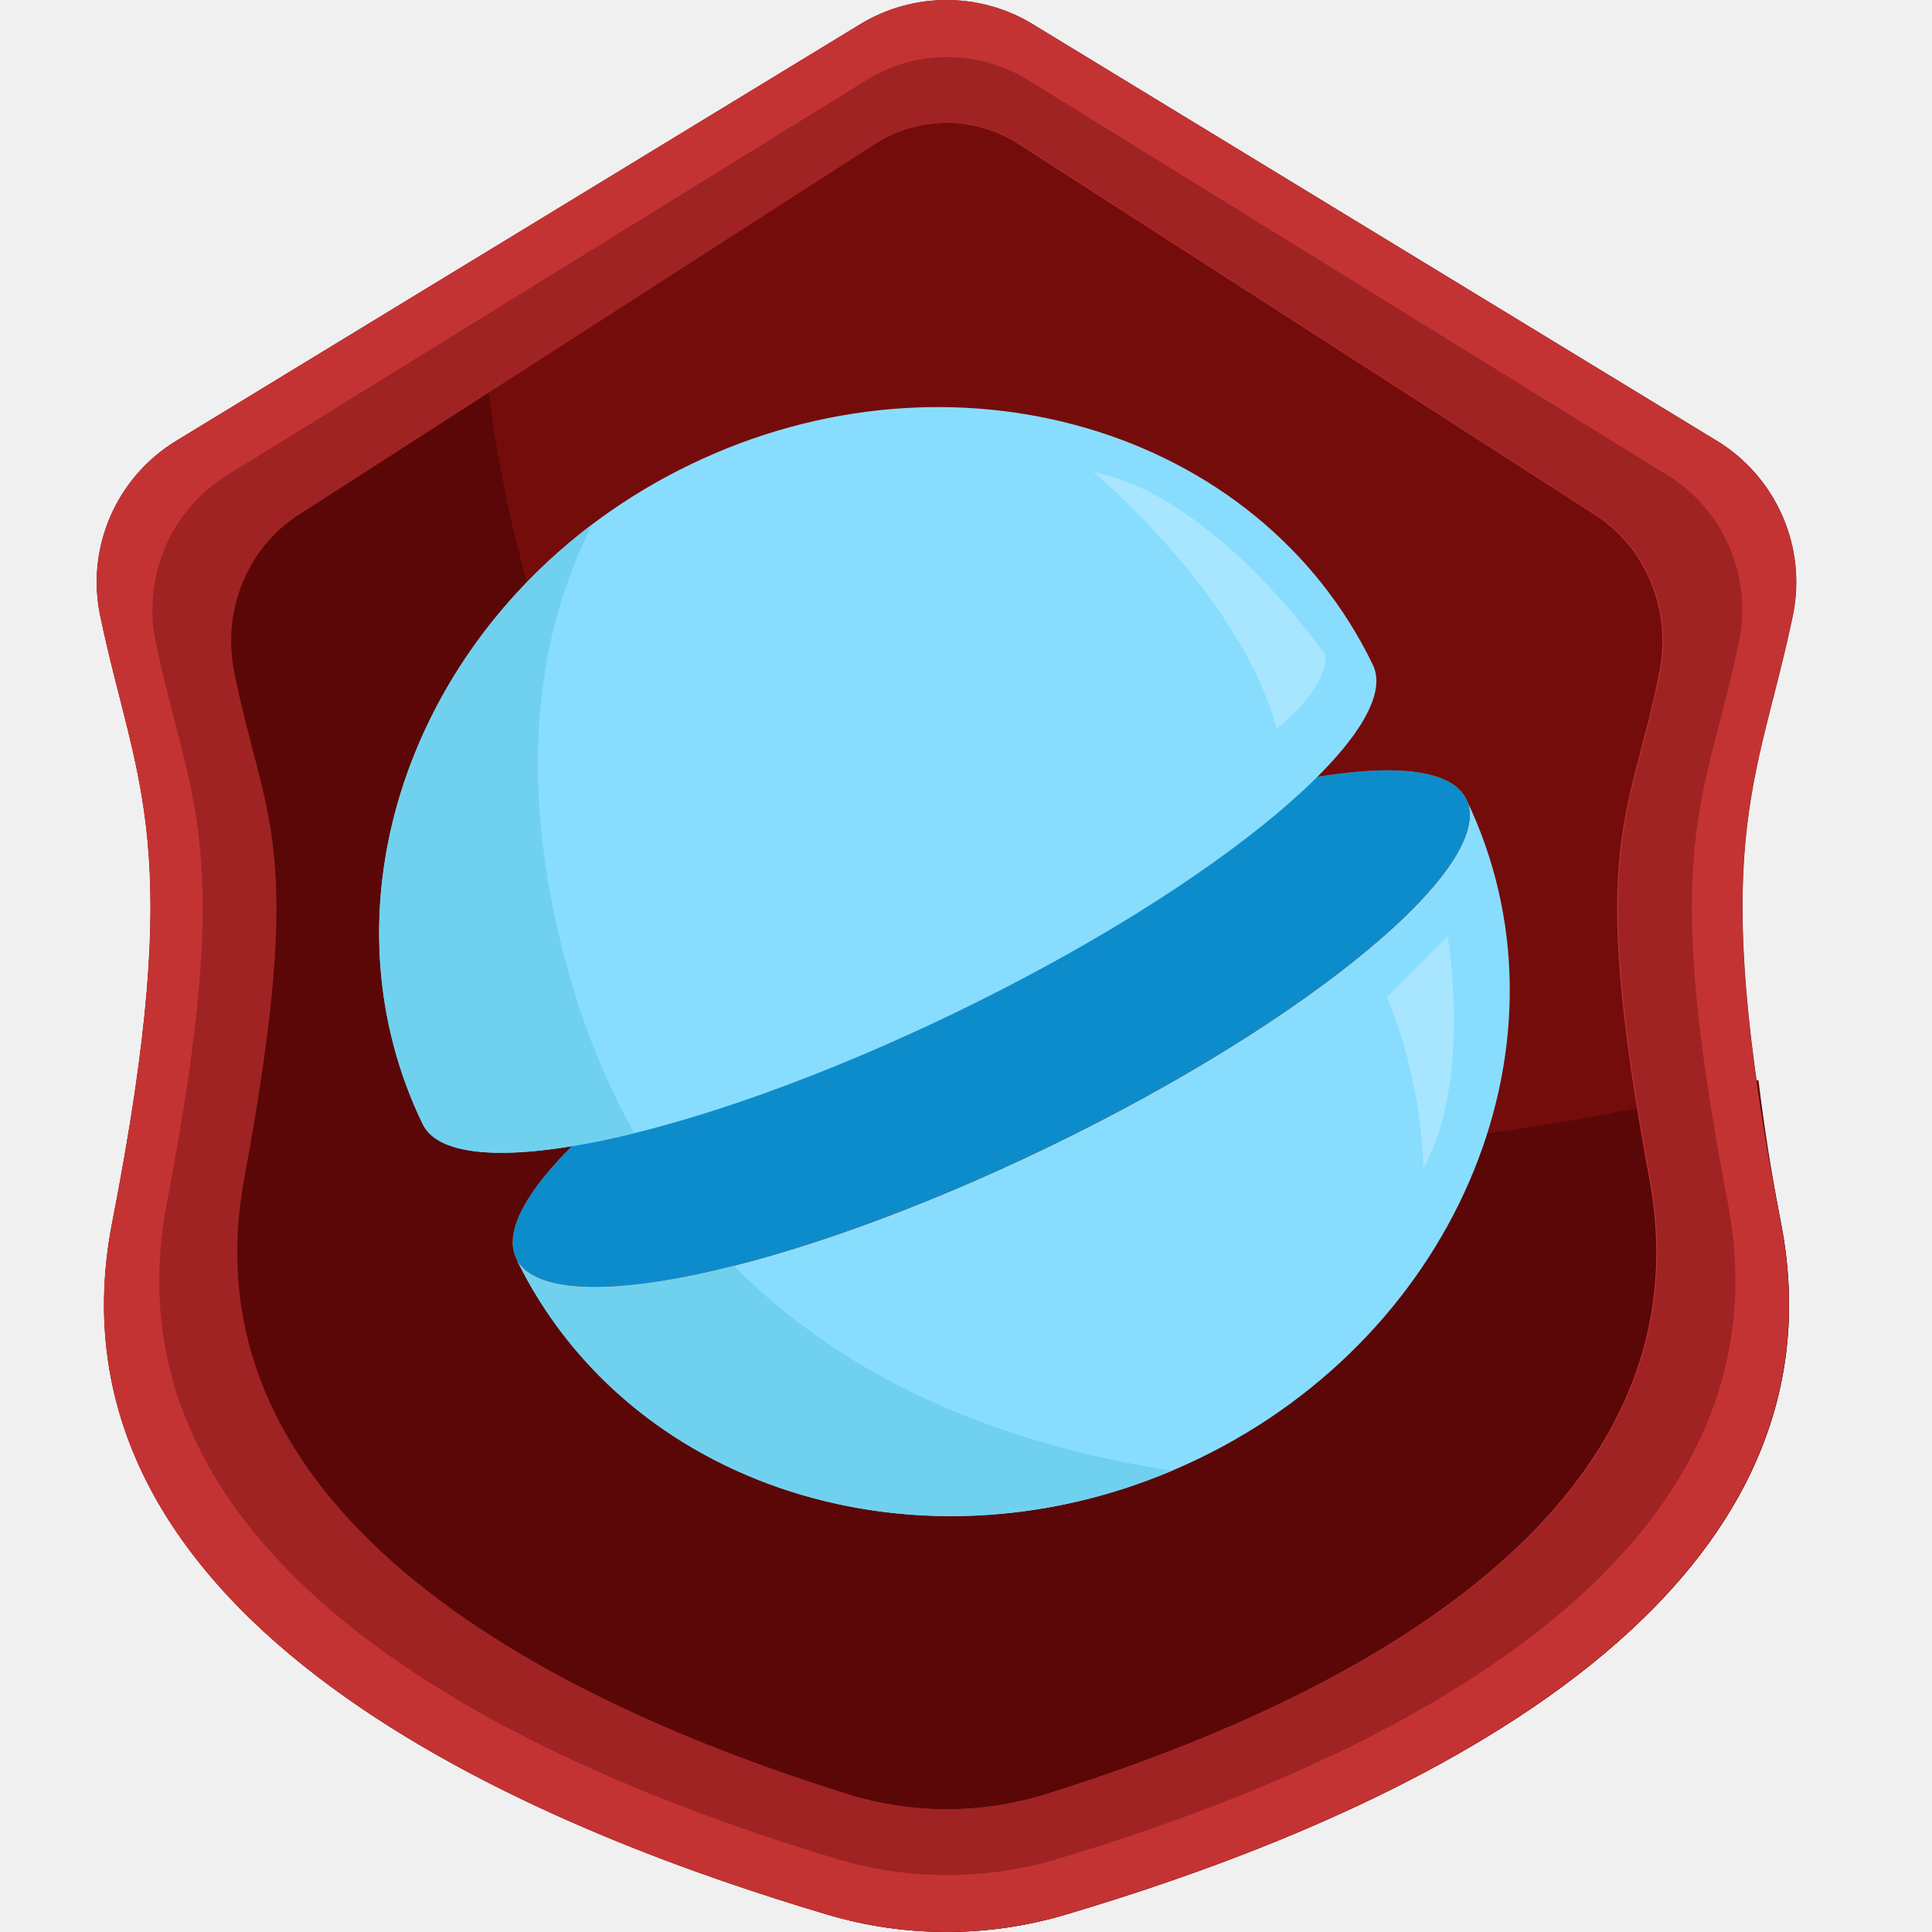
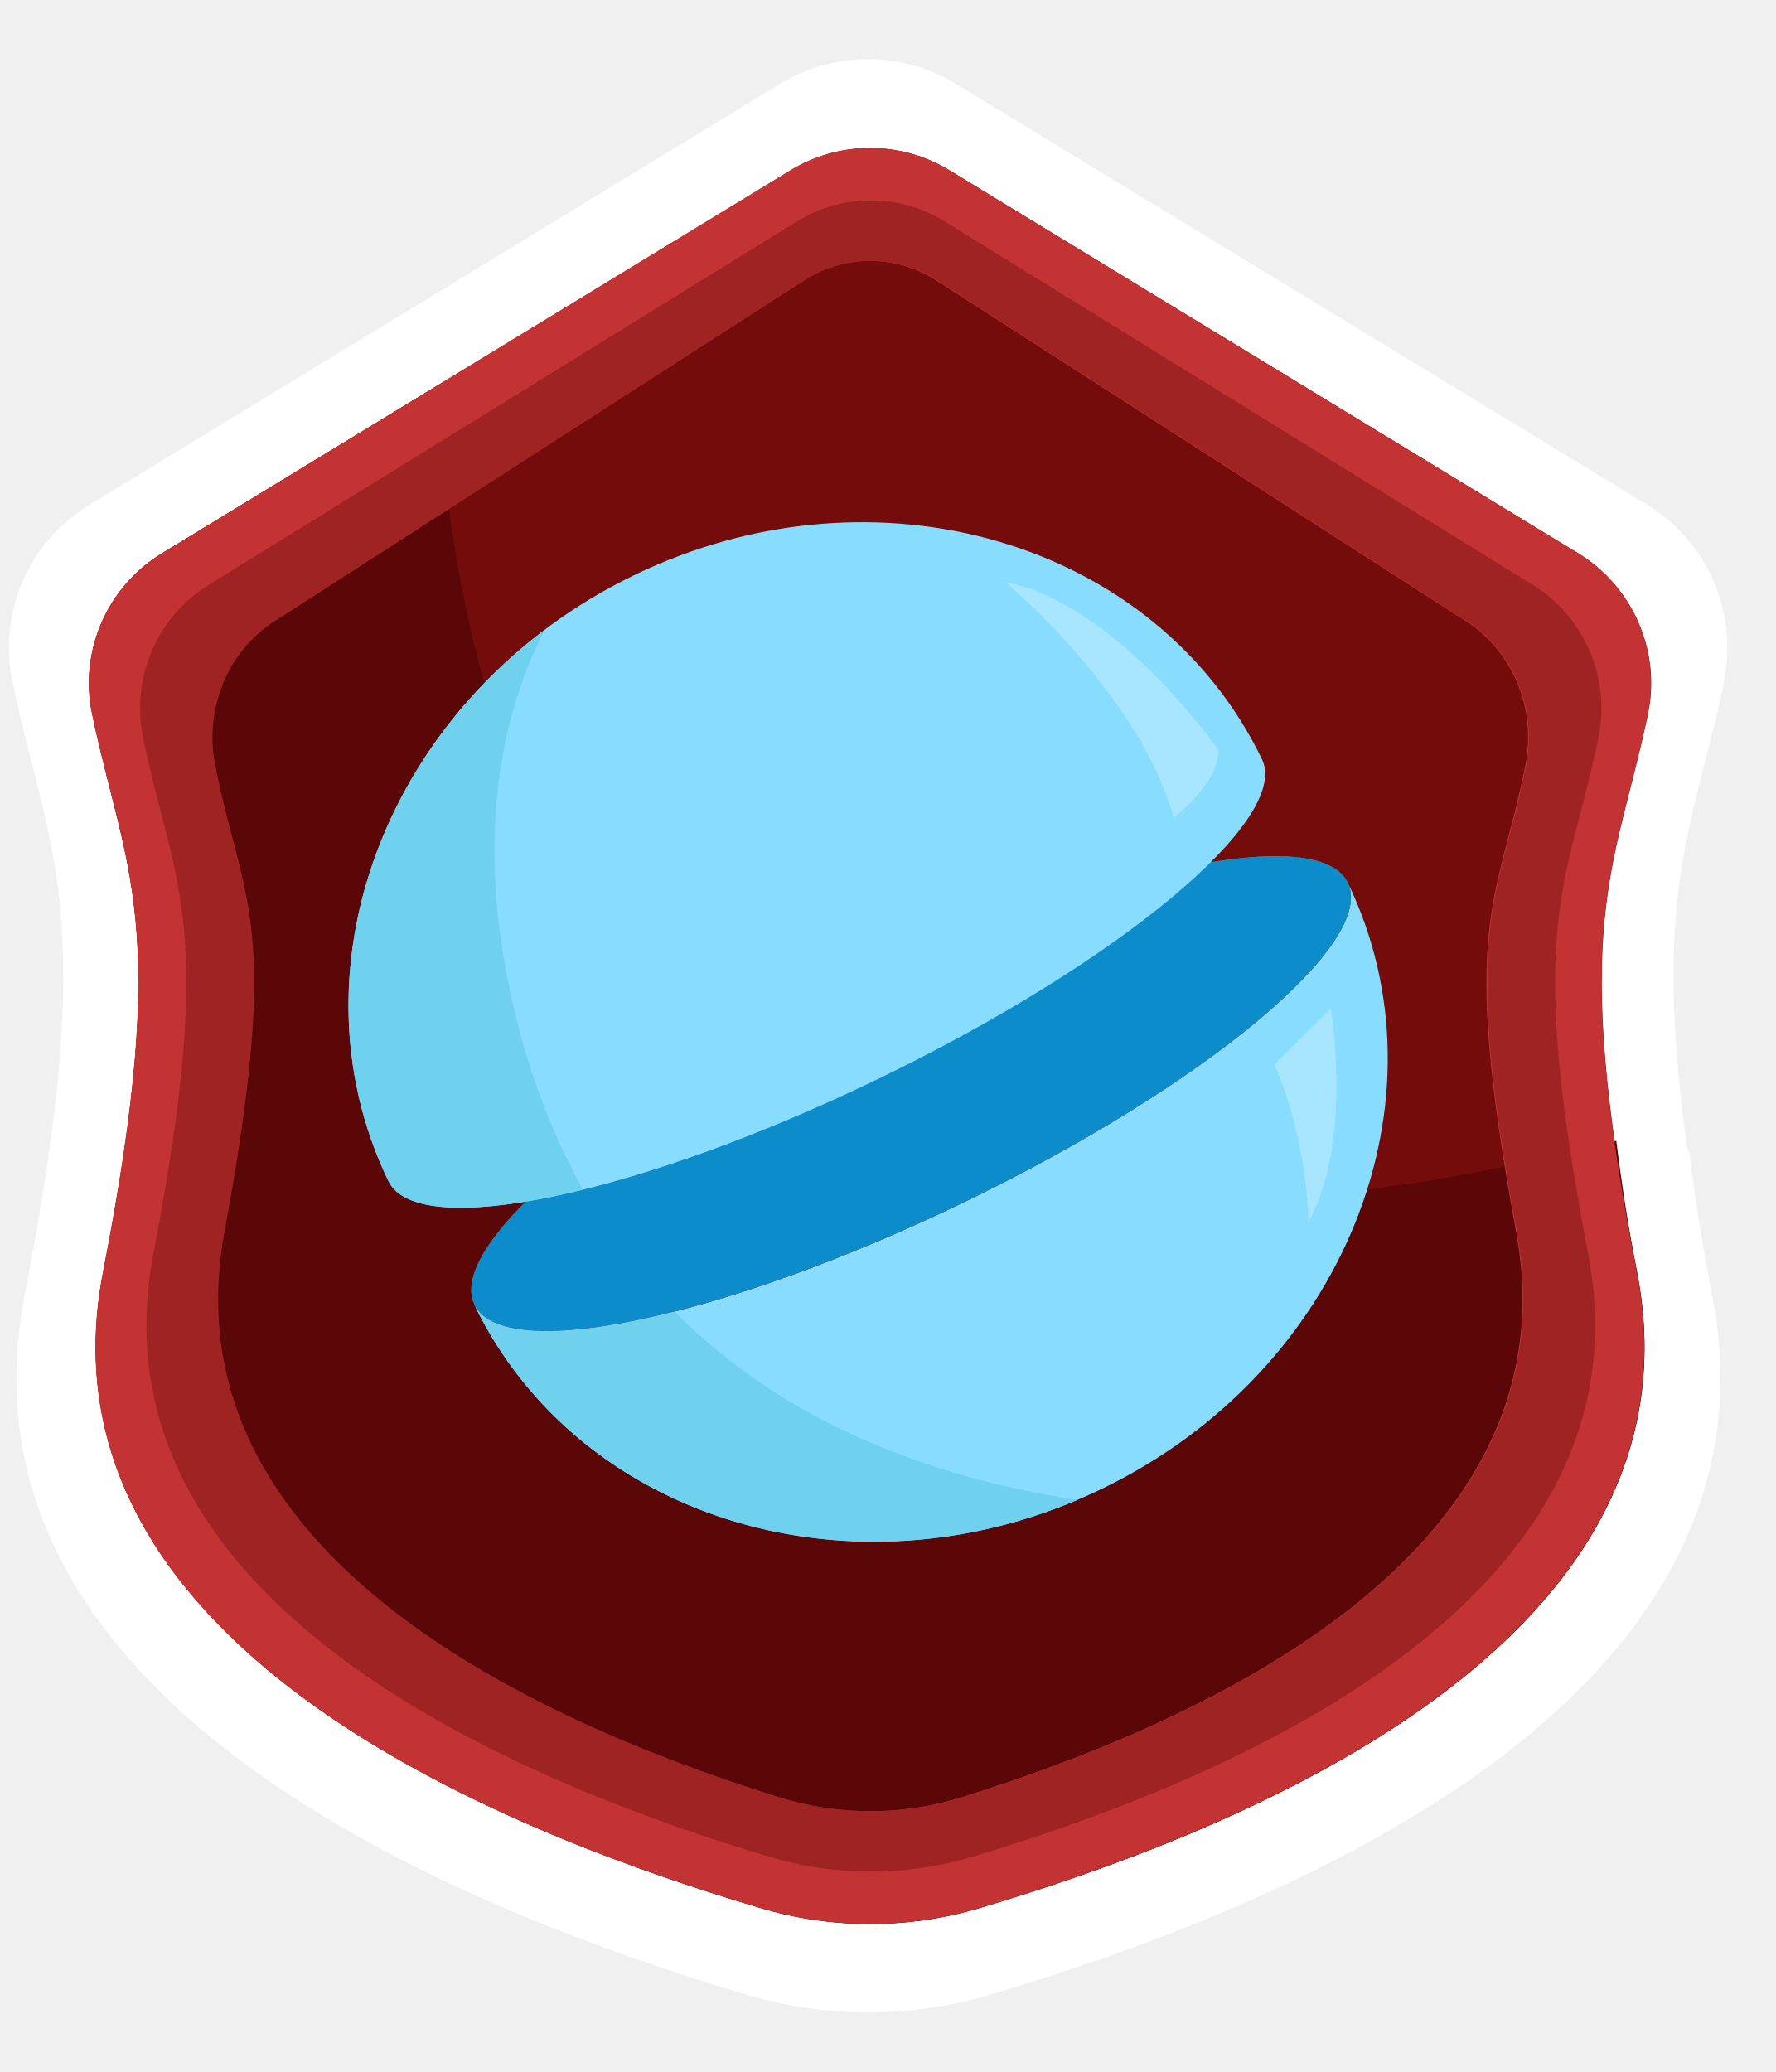
- <svg xmlns="http://www.w3.org/2000/svg" width="48" height="48" viewBox="0 0 48 48" fill="none">
-   <g id="Badge_3_light">
+ <svg xmlns="http://www.w3.org/2000/svg" width="24" height="28" viewBox="0 0 24 28" fill="none">
+   <g id="Nomad L3">
    <g id="Vector">
-       <path d="M42.655 10.951L25.661 0.601C24.345 -0.2 22.691 -0.2 21.375 0.601L4.384 10.951C2.897 11.855 2.136 13.599 2.494 15.304C3.386 19.563 4.636 20.919 2.791 30.369C0.765 40.75 14.355 45.722 20.553 47.566C22.488 48.143 24.548 48.143 26.483 47.566C32.681 45.722 46.271 40.75 44.245 30.369C42.4 20.919 43.65 19.563 44.542 15.304C44.9 13.599 44.139 11.855 42.652 10.948L42.655 10.951Z" fill="#750C0C" />
-       <path d="M43.69 26.832C16.812 33.739 12.447 17.2 11.828 6.419L4.387 10.951C2.897 11.855 2.136 13.599 2.494 15.304C3.386 19.563 4.636 20.919 2.791 30.369C0.765 40.75 14.355 45.722 20.553 47.566C22.488 48.143 24.548 48.143 26.483 47.566C32.681 45.722 46.271 40.75 44.245 30.369C44.011 29.174 43.829 27.991 43.687 26.829L43.69 26.832Z" fill="#5B0707" />
-       <path d="M42.649 10.951L25.655 0.601C24.339 -0.2 22.685 -0.2 21.369 0.601L4.378 10.951C2.888 11.855 2.13 13.599 2.488 15.304C3.38 19.563 4.63 20.919 2.785 30.369C0.759 40.75 14.349 45.722 20.547 47.566C22.482 48.143 24.542 48.143 26.477 47.566C32.675 45.722 46.265 40.75 44.239 30.369C42.394 20.919 43.644 19.563 44.536 15.304C44.894 13.599 44.133 11.855 42.646 10.948L42.649 10.951ZM41.23 16.678C40.477 20.471 39.425 20.88 40.978 29.292C42.686 38.535 31.234 42.928 26.01 44.569C24.378 45.082 22.643 45.082 21.014 44.569C15.79 42.928 4.338 38.535 6.046 29.292C7.599 20.88 6.547 20.471 5.794 16.678C5.494 15.162 6.134 13.608 7.387 12.802L21.709 3.586C22.819 2.873 24.211 2.873 25.319 3.586L39.637 12.799C40.89 13.605 41.53 15.159 41.23 16.675V16.678Z" fill="#C43333" />
-       <path d="M41.433 11.81L25.54 1.987C24.308 1.226 22.761 1.226 21.533 1.987L5.637 11.81C4.244 12.668 3.534 14.325 3.868 15.944C4.702 19.988 5.87 20.901 4.147 29.872C2.251 39.724 14.965 44.426 20.762 46.177C22.573 46.723 24.499 46.723 26.31 46.177C32.108 44.426 44.821 39.724 42.925 29.872C41.199 20.904 42.367 19.988 43.204 15.944C43.538 14.328 42.828 12.671 41.436 11.81H41.433ZM41.251 16.675C40.498 20.467 39.446 20.877 40.999 29.289C42.707 38.532 31.255 42.925 26.031 44.566C24.399 45.079 22.664 45.079 21.035 44.566C15.811 42.925 4.36 38.532 6.067 29.289C7.621 20.877 6.568 20.467 5.816 16.675C5.515 15.159 6.155 13.605 7.408 12.799L21.73 3.586C22.84 2.873 24.232 2.873 25.34 3.586L39.658 12.799C40.911 13.605 41.551 15.159 41.251 16.675Z" fill="#A02323" />
-       <path d="M26.044 28.497C19.524 31.646 13.603 32.884 12.82 31.261C15.669 37.158 23.265 39.388 29.784 36.239C36.303 33.09 39.279 25.755 36.427 19.855C37.213 21.478 32.563 25.348 26.044 28.497Z" fill="#88DDFF" />
-       <path d="M26.046 28.495C32.565 25.346 37.213 21.476 36.428 19.853C35.644 18.23 29.724 19.468 23.206 22.617C16.688 25.767 12.04 29.636 12.824 31.259C13.608 32.882 19.528 31.645 26.046 28.495Z" fill="#CC6100" />
-       <path d="M26.046 28.495C32.565 25.346 37.213 21.476 36.428 19.853C35.644 18.23 29.724 19.468 23.206 22.617C16.688 25.767 12.04 29.636 12.824 31.259C13.608 32.882 19.528 31.645 26.046 28.495Z" fill="#0D8CCC" />
-       <path d="M17.146 11.543C10.627 14.691 7.651 22.027 10.503 27.927C11.288 29.55 17.207 28.315 23.726 25.163C30.245 22.015 34.895 18.144 34.11 16.521C31.261 10.623 23.665 8.394 17.146 11.543Z" fill="#88DDFF" />
-       <path d="M12.82 31.261C15.575 36.961 22.755 39.233 29.116 36.539C24.942 35.893 21.096 34.343 18.235 31.449C15.338 32.183 13.263 32.177 12.82 31.261Z" fill="#70D1EF" />
-       <path d="M14.722 13.023C9.935 16.636 8.033 22.818 10.499 27.927C10.933 28.825 12.945 28.846 15.76 28.151C15.095 26.968 14.543 25.646 14.128 24.165C12.653 18.92 13.569 15.271 14.722 13.023Z" fill="#70D1EF" />
-       <path d="M27.172 11.728C27.172 11.728 30.812 14.761 31.722 18.098C31.722 18.098 32.936 17.188 32.936 16.278C32.936 16.278 30.206 12.334 27.172 11.728Z" fill="#A8E6FF" />
-       <path d="M34.453 24.772L35.969 23.255C35.969 23.255 36.576 26.895 35.363 29.019C35.363 29.019 35.363 26.895 34.453 24.772Z" fill="#A8E6FF" />
+       <path d="M23.296 9.215C23.494 8.28 23.076 7.318 22.256 6.817L12.912 1.13C12.549 0.91 12.142 0.8 11.729 0.8C11.322 0.8 10.91 0.91 10.547 1.13L1.208 6.823C0.389 7.318 -0.029 8.28 0.169 9.215C0.658 11.558 1.346 12.306 0.334 17.498C-0.783 23.207 6.692 25.941 10.101 26.958C10.635 27.117 11.185 27.195 11.735 27.195C12.285 27.195 12.835 27.117 13.368 26.958C16.779 25.946 24.253 23.207 23.137 17.498C23.01 16.843 22.905 16.189 22.828 15.551C22.823 15.551 22.812 15.551 22.806 15.551C22.317 12.059 22.878 11.217 23.302 9.204L23.296 9.215Z" fill="white" />
+       <path d="M21.328 7.476L12.831 2.3C12.172 1.9 11.346 1.9 10.687 2.3L2.192 7.476C1.449 7.928 1.068 8.8 1.247 9.652C1.693 11.782 2.318 12.46 1.396 17.184C0.382 22.375 7.177 24.861 10.276 25.783C11.244 26.071 12.274 26.071 13.242 25.783C16.34 24.861 23.136 22.375 22.122 17.184C21.2 12.46 21.825 11.782 22.271 9.652C22.45 8.8 22.069 7.928 21.326 7.474L21.328 7.476Z" fill="#750C0C" />
+       <path d="M21.845 15.416C8.406 18.87 6.223 10.6 5.914 5.21L2.193 7.476C1.449 7.928 1.068 8.8 1.247 9.652C1.693 11.782 2.318 12.46 1.396 17.184C0.382 22.375 7.177 24.861 10.276 25.783C11.244 26.071 12.274 26.071 13.242 25.783C16.34 24.861 23.136 22.375 22.122 17.184C22.006 16.587 21.915 15.995 21.843 15.414L21.845 15.416Z" fill="#5B0707" />
+       <path d="M21.325 7.476L12.828 2.3C12.169 1.9 11.343 1.9 10.684 2.3L2.189 7.476C1.444 7.928 1.065 8.8 1.244 9.652C1.69 11.782 2.315 12.46 1.392 17.184C0.379 22.375 7.174 24.861 10.273 25.783C11.241 26.071 12.271 26.071 13.239 25.783C16.337 24.861 23.133 22.375 22.119 17.184C21.197 12.46 21.822 11.782 22.268 9.652C22.447 8.8 22.066 7.928 21.323 7.474L21.325 7.476ZM20.615 10.339C20.238 12.235 19.712 12.44 20.489 16.646C21.343 21.268 15.617 23.464 13.005 24.285C12.189 24.541 11.321 24.541 10.507 24.285C7.895 23.464 2.169 21.268 3.023 16.646C3.8 12.44 3.273 12.235 2.897 10.339C2.747 9.581 3.067 8.804 3.693 8.401L10.854 3.793C11.409 3.436 12.105 3.436 12.659 3.793L19.818 8.399C20.445 8.803 20.765 9.579 20.615 10.338V10.339Z" fill="#C43333" />
+       <path d="M20.716 7.905L12.77 2.994C12.154 2.613 11.38 2.613 10.766 2.994L2.818 7.905C2.122 8.334 1.767 9.162 1.934 9.972C2.351 11.994 2.935 12.451 2.074 16.936C1.126 21.862 7.482 24.213 10.381 25.088C11.286 25.361 12.25 25.361 13.155 25.088C16.054 24.213 22.41 21.862 21.462 16.936C20.599 12.452 21.183 11.994 21.602 9.972C21.769 9.164 21.414 8.336 20.718 7.905H20.716ZM20.625 10.338C20.249 12.234 19.723 12.438 20.499 16.645C21.353 21.266 15.627 23.462 13.016 24.283C12.2 24.539 11.332 24.539 10.517 24.283C7.906 23.462 2.18 21.266 3.034 16.645C3.81 12.438 3.284 12.234 2.908 10.338C2.758 9.579 3.078 8.803 3.704 8.399L10.865 3.793C11.42 3.436 12.116 3.436 12.67 3.793L19.829 8.399C20.455 8.803 20.775 9.579 20.625 10.338Z" fill="#A02323" />
+       <path d="M13.022 16.249C9.762 17.823 6.801 18.442 6.41 17.631C7.834 20.579 11.632 21.694 14.892 20.119C18.151 18.545 19.639 14.877 18.214 11.927C18.606 12.739 16.281 14.674 13.022 16.249Z" fill="#88DDFF" />
+       <path d="M13.023 16.248C16.282 14.673 18.606 12.739 18.214 11.927C17.821 11.116 14.862 11.734 11.603 13.309C8.344 14.883 6.02 16.818 6.412 17.63C6.804 18.441 9.764 17.822 13.023 16.248Z" fill="#CC6100" />
+       <path d="M13.023 16.248C16.282 14.673 18.606 12.739 18.214 11.927C17.821 11.116 14.862 11.734 11.603 13.309C8.344 14.883 6.02 16.818 6.412 17.63C6.804 18.441 9.764 17.822 13.023 16.248Z" fill="#0D8CCC" />
+       <path d="M8.573 7.771C5.313 9.346 3.825 13.013 5.251 15.963C5.644 16.775 8.603 16.158 11.863 14.582C15.122 13.007 17.448 11.072 17.055 10.26C15.63 7.312 11.832 6.197 8.573 7.771Z" fill="#88DDFF" />
+       <path d="M6.41 17.631C7.787 20.48 11.377 21.617 14.558 20.27C12.471 19.947 10.548 19.172 9.117 17.724C7.669 18.092 6.631 18.088 6.41 17.631Z" fill="#70D1EF" />
+       <path d="M7.361 8.512C4.968 10.318 4.017 13.409 5.25 15.963C5.467 16.413 6.472 16.423 7.88 16.076C7.548 15.484 7.272 14.823 7.064 14.083C6.327 11.46 6.785 9.636 7.361 8.512Z" fill="#70D1EF" />
+       <path d="M13.586 7.864C13.586 7.864 15.406 9.381 15.861 11.049C15.861 11.049 16.468 10.594 16.468 10.139C16.468 10.139 15.103 8.167 13.586 7.864Z" fill="#A8E6FF" />
+       <path d="M17.226 14.386L17.985 13.628C17.985 13.628 18.288 15.448 17.681 16.51C17.681 16.51 17.681 15.448 17.226 14.386Z" fill="#A8E6FF" />
    </g>
  </g>
</svg>
